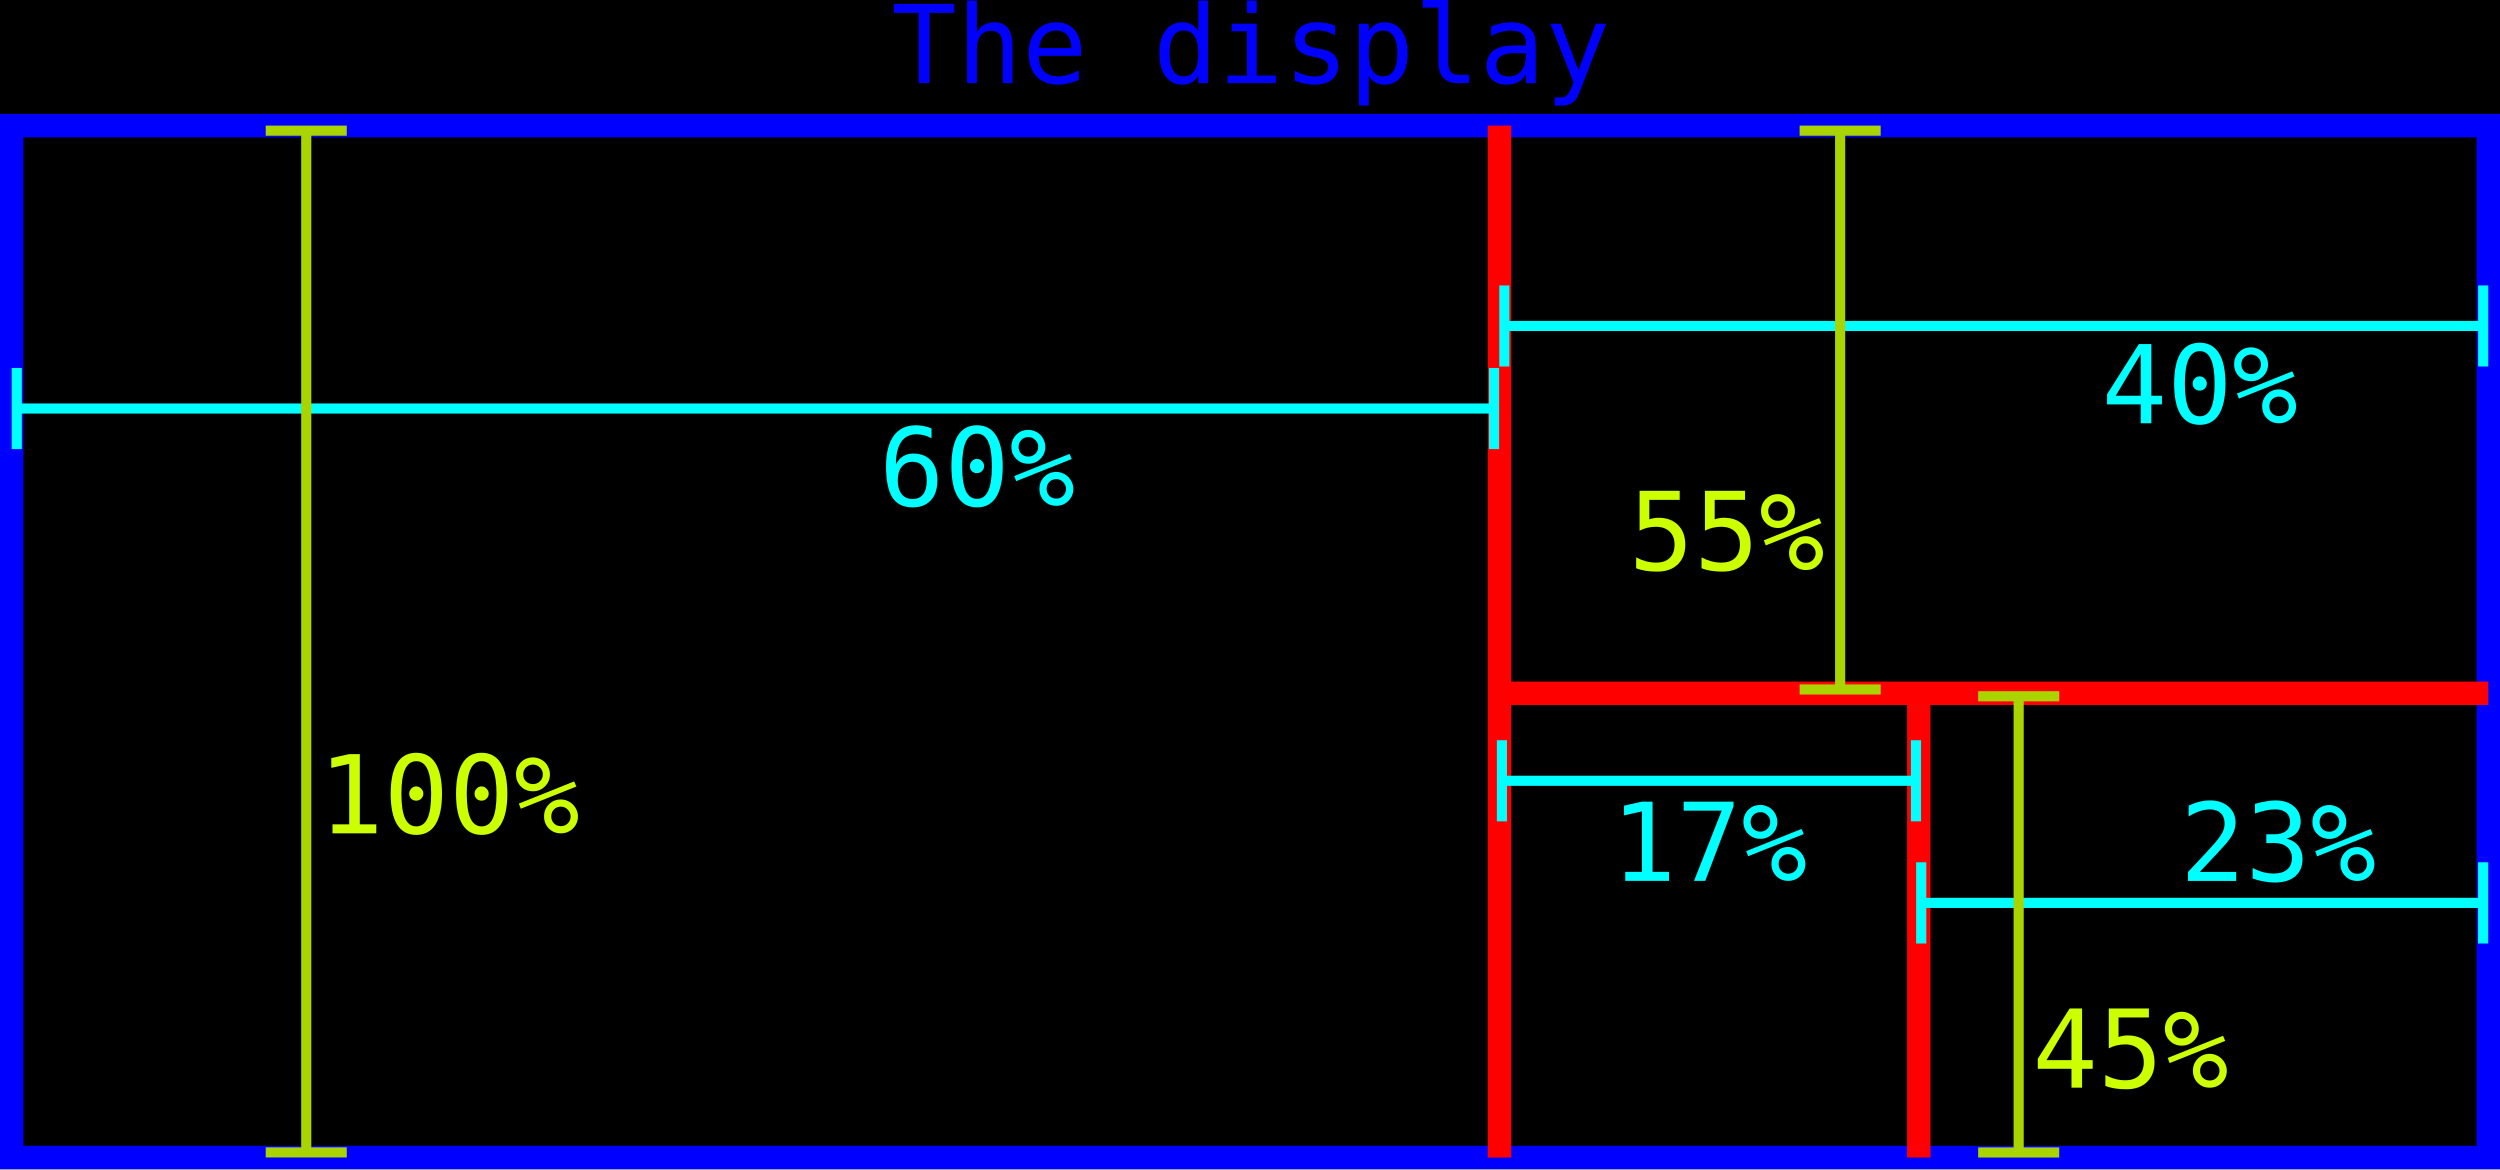
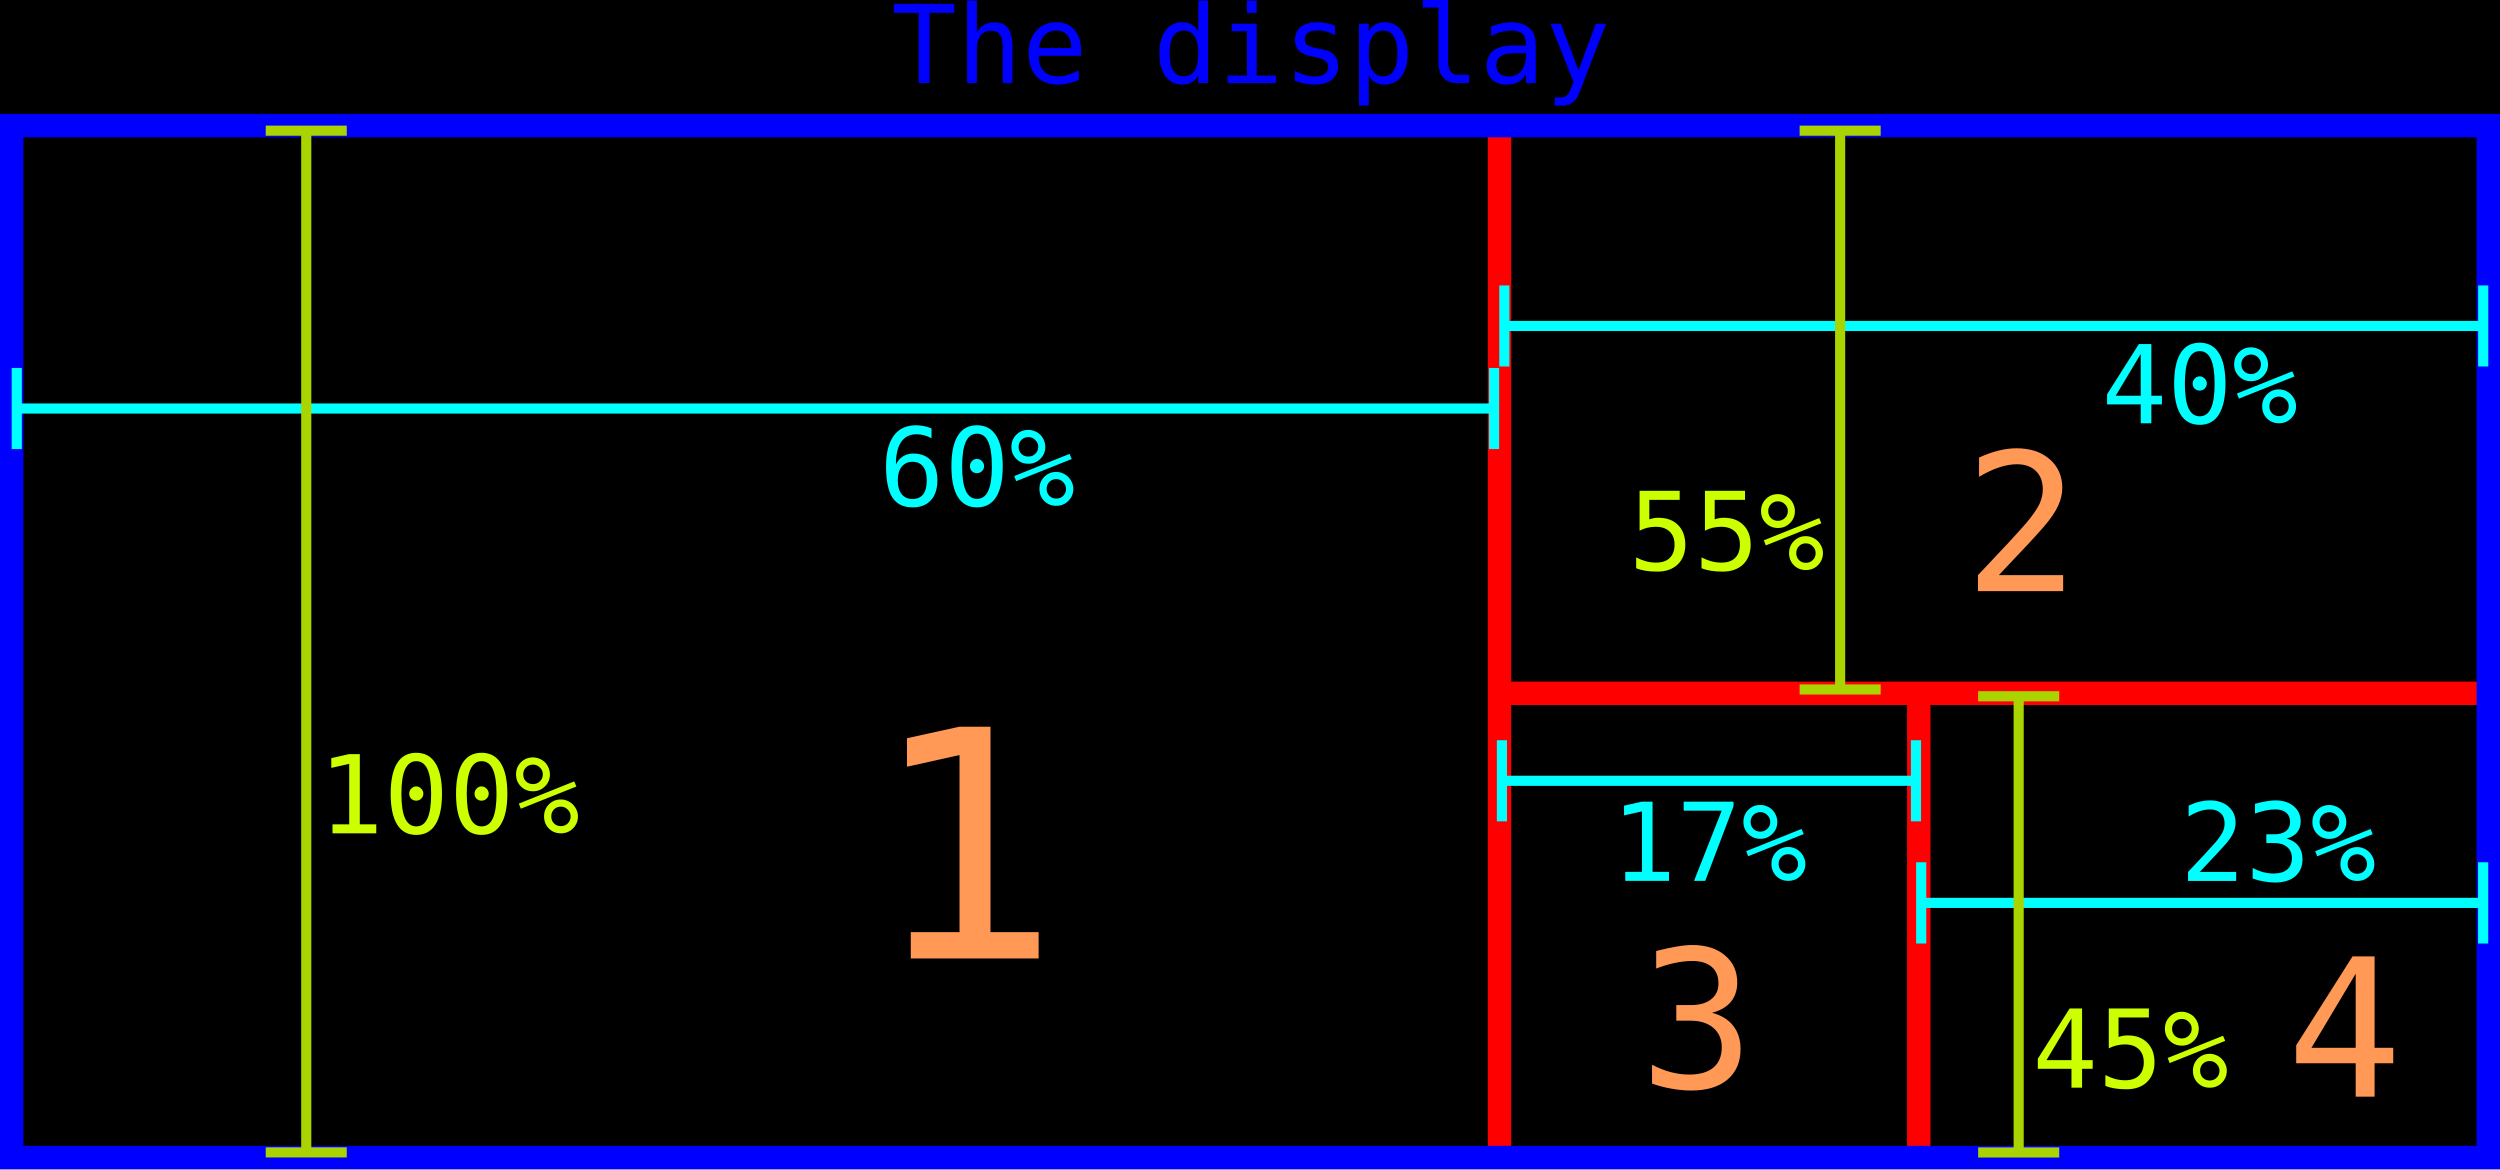
<svg xmlns="http://www.w3.org/2000/svg" width="320.5mm" height="149.894mm" viewBox="0 0 320.5 149.894" version="1.1" id="svg5" xml:space="preserve">
  <defs id="defs2">
    <marker style="overflow:visible" id="marker3347" refX="0" refY="0" orient="auto" markerWidth="1" markerHeight="8" viewBox="0 0 1 8" preserveAspectRatio="xMidYMid">
      <path style="fill:none;stroke:context-stroke;stroke-width:1" d="M 0,4 V -4" id="path3345" />
    </marker>
    <marker style="overflow:visible" id="Stop" refX="0" refY="0" orient="auto" markerWidth="1" markerHeight="8" viewBox="0 0 1 8" preserveAspectRatio="xMidYMid">
      <path style="fill:none;stroke:context-stroke;stroke-width:1" d="M 0,4 V -4" id="path171" />
    </marker>
  </defs>
  <g id="layer1" transform="translate(1.315683,-52.11966)">
    <rect style="fill:#000000;stroke:none;stroke-width:3;stroke-linecap:butt;stroke-dasharray:none;stroke-opacity:1" id="rect5943" width="320.5" height="149.894" x="-1.316" y="52.12" />
+     <path style="fill:#ff2a2a;stroke:#ff0000;stroke-width:3;stroke-linecap:butt;stroke-dasharray:none;stroke-opacity:1" d="m 244.673,141.001 v 59.512" id="path5545" />
+     <path style="fill:#ff2a2a;stroke:#ff0000;stroke-width:3;stroke-linecap:butt;stroke-dasharray:none;stroke-opacity:1" d="M 190.921,141.001 H 317.683" id="path5543" />
+     <path style="fill:#ff2a2a;stroke:#ff0000;stroke-width:3;stroke-linecap:butt;stroke-dasharray:none;stroke-opacity:1" d="M 190.921,200.516 V 68.22" id="path5527" />
    <rect style="fill:none;stroke:#0000ff;stroke-width:3;stroke-linecap:butt;stroke-dasharray:none;stroke-opacity:1" id="rect5667" width="317.5" height="132.292" x="0.184" y="68.222" />
-     <path style="fill:#ff2a2a;stroke:#ff0000;stroke-width:3;stroke-linecap:butt;stroke-dasharray:none;stroke-opacity:1" d="M 190.921,141.001 H 317.683" id="path5543" />
-     <path style="fill:#ff2a2a;stroke:#ff0000;stroke-width:3;stroke-linecap:butt;stroke-dasharray:none;stroke-opacity:1" d="m 244.673,141.001 v 59.512" id="path5545" />
-     <path style="fill:#ff2a2a;stroke:#ff0000;stroke-width:3;stroke-linecap:butt;stroke-dasharray:none;stroke-opacity:1" d="M 190.921,200.516 V 68.22" id="path5527" />
    <path style="fill:#00ffff;stroke:#00ffff;stroke-width:1.3;stroke-linecap:butt;stroke-dasharray:none;stroke-opacity:1;marker-start:url(#Stop);marker-end:url(#marker3347)" d="M 0.832,104.492 H 190.223" id="path573" />
    <text xml:space="preserve" style="font-size:13.918px;font-family:monospace;-inkscape-font-specification:monospace;fill:#00ffff;stroke:none;stroke-width:4.015;stroke-linecap:butt;stroke-dasharray:none;stroke-opacity:1" x="111.373" y="116.967" id="text3437">
      <tspan id="tspan3435" style="stroke:none;stroke-width:4.015" x="111.373" y="116.967">60%</tspan>
    </text>
    <path style="fill:#00ffff;stroke:#00ffff;stroke-width:1.299;stroke-linecap:butt;stroke-dasharray:none;stroke-opacity:1;marker-start:url(#Stop);marker-end:url(#marker3347)" d="M 191.541,93.909 H 317.035" id="path3599" />
    <text xml:space="preserve" style="font-size:13.918px;font-family:monospace;-inkscape-font-specification:monospace;fill:#00ffff;stroke:none;stroke-width:4.015;stroke-linecap:butt;stroke-dasharray:none;stroke-opacity:1" x="268.124" y="106.383" id="text3603">
      <tspan id="tspan3601" style="stroke:none;stroke-width:4.015" x="268.124" y="106.383">40%</tspan>
    </text>
    <path style="fill:#00ffff;stroke:#00ffff;stroke-width:1.3;stroke-linecap:butt;stroke-dasharray:none;stroke-opacity:1;marker-start:url(#Stop);marker-end:url(#marker3347)" d="m 191.231,152.217 h 53.082" id="path3629" />
    <text xml:space="preserve" style="font-size:13.918px;font-family:monospace;-inkscape-font-specification:monospace;fill:#00ffff;stroke:none;stroke-width:4.015;stroke-linecap:butt;stroke-dasharray:none;stroke-opacity:1" x="205.213" y="165.048" id="text3633">
      <tspan id="tspan3631" style="stroke:none;stroke-width:4.015" x="205.213" y="165.048">17%</tspan>
    </text>
    <path style="fill:#00ffff;stroke:#00ffff;stroke-width:1.302;stroke-linecap:butt;stroke-dasharray:none;stroke-opacity:1;marker-start:url(#Stop);marker-end:url(#marker3347)" d="m 244.983,167.87 h 72.043" id="path3687" />
    <text xml:space="preserve" style="font-size:13.918px;font-family:monospace;-inkscape-font-specification:monospace;fill:#00ffff;stroke:none;stroke-width:4.015;stroke-linecap:butt;stroke-dasharray:none;stroke-opacity:1" x="278.159" y="165.058" id="text3691">
      <tspan id="tspan3689" style="stroke:none;stroke-width:4.015" x="278.159" y="165.058">23%</tspan>
    </text>
    <path style="fill:#ccff00;stroke:#aad400;stroke-width:1.299;stroke-linecap:butt;stroke-dasharray:none;stroke-opacity:1;marker-start:url(#Stop);marker-end:url(#marker3347)" d="M 234.591,140.508 V 68.87" id="path3741" />
    <text xml:space="preserve" style="font-size:13.918px;font-family:monospace;-inkscape-font-specification:monospace;fill:#ccff00;stroke:none;stroke-width:4.015;stroke-linecap:butt;stroke-dasharray:none;stroke-opacity:1" x="207.473" y="125.202" id="text5315">
      <tspan id="tspan5313" style="fill:#ccff00;stroke:none;stroke-width:4.015" x="207.473" y="125.202">55%</tspan>
    </text>
    <path style="fill:#ccff00;stroke:#aad400;stroke-width:1.299;stroke-linecap:butt;stroke-dasharray:none;stroke-opacity:1;marker-start:url(#Stop);marker-end:url(#marker3347)" d="M 257.478,199.865 V 141.378" id="path5369" />
    <text xml:space="preserve" style="font-size:13.918px;font-family:monospace;-inkscape-font-specification:monospace;fill:#ccff00;stroke:none;stroke-width:4.015;stroke-linecap:butt;stroke-dasharray:none;stroke-opacity:1" x="259.247" y="191.565" id="text5373">
      <tspan id="tspan5371" style="fill:#ccff00;stroke:none;stroke-width:4.015" x="259.247" y="191.565">45%</tspan>
    </text>
    <path style="fill:#ccff00;stroke:#aad400;stroke-width:1.299;stroke-linecap:butt;stroke-dasharray:none;stroke-opacity:1;marker-start:url(#Stop);marker-end:url(#marker3347)" d="M 37.946,199.859 V 68.874" id="path5501" />
    <text xml:space="preserve" style="font-size:13.918px;font-family:monospace;-inkscape-font-specification:monospace;fill:#ccff00;stroke:none;stroke-width:4.015;stroke-linecap:butt;stroke-dasharray:none;stroke-opacity:1" x="39.483" y="158.955" id="text5505">
      <tspan id="tspan5503" style="fill:#ccff00;stroke:none;stroke-width:4.015" x="39.483" y="158.955">100%</tspan>
    </text>
    <text xml:space="preserve" style="font-size:13.918px;font-family:monospace;-inkscape-font-specification:monospace;fill:#0000ff;stroke:none;stroke-width:4.015;stroke-linecap:butt;stroke-dasharray:none;stroke-opacity:1" x="112.961" y="62.769" id="text5775">
      <tspan id="tspan5773" style="fill:#0000ff;stroke:none;stroke-width:4.015" x="112.961" y="62.769">The display</tspan>
    </text>
+     <text xml:space="preserve" style="font-size:40.745px;font-family:monospace;-inkscape-font-specification:monospace;fill:#ff9955;stroke:none;stroke-width:4.015;stroke-linecap:butt;stroke-dasharray:none;stroke-opacity:1" x="110.069" y="174.992" id="text420">
+       <tspan id="tspan418" style="fill:#ff9955;stroke:none;stroke-width:4.015" x="110.069" y="174.992">1</tspan>
+     </text>
+     <text xml:space="preserve" style="font-size:24.664px;font-family:monospace;-inkscape-font-specification:monospace;fill:#ff9955;stroke:none;stroke-width:4.015;stroke-linecap:butt;stroke-dasharray:none;stroke-opacity:1" x="250.429" y="127.902" id="text476">
+       <tspan id="tspan474" style="fill:#ff9955;stroke:none;stroke-width:4.015" x="250.429" y="127.902">2</tspan>
+     </text>
+     <text xml:space="preserve" style="font-size:24.664px;font-family:monospace;-inkscape-font-specification:monospace;fill:#ff9955;stroke:none;stroke-width:4.015;stroke-linecap:butt;stroke-dasharray:none;stroke-opacity:1" x="208.821" y="191.582" id="text586">
+       <tspan id="tspan584" style="fill:#ff9955;stroke:none;stroke-width:4.015" x="208.821" y="191.582">3</tspan>
+     </text>
+     <text xml:space="preserve" style="font-size:24.664px;font-family:monospace;-inkscape-font-specification:monospace;fill:#ff9955;stroke:none;stroke-width:4.015;stroke-linecap:butt;stroke-dasharray:none;stroke-opacity:1" x="291.825" y="192.715" id="text590">
+       <tspan id="tspan588" style="fill:#ff9955;stroke:none;stroke-width:4.015" x="291.825" y="192.715">4</tspan>
+     </text>
  </g>
</svg>
